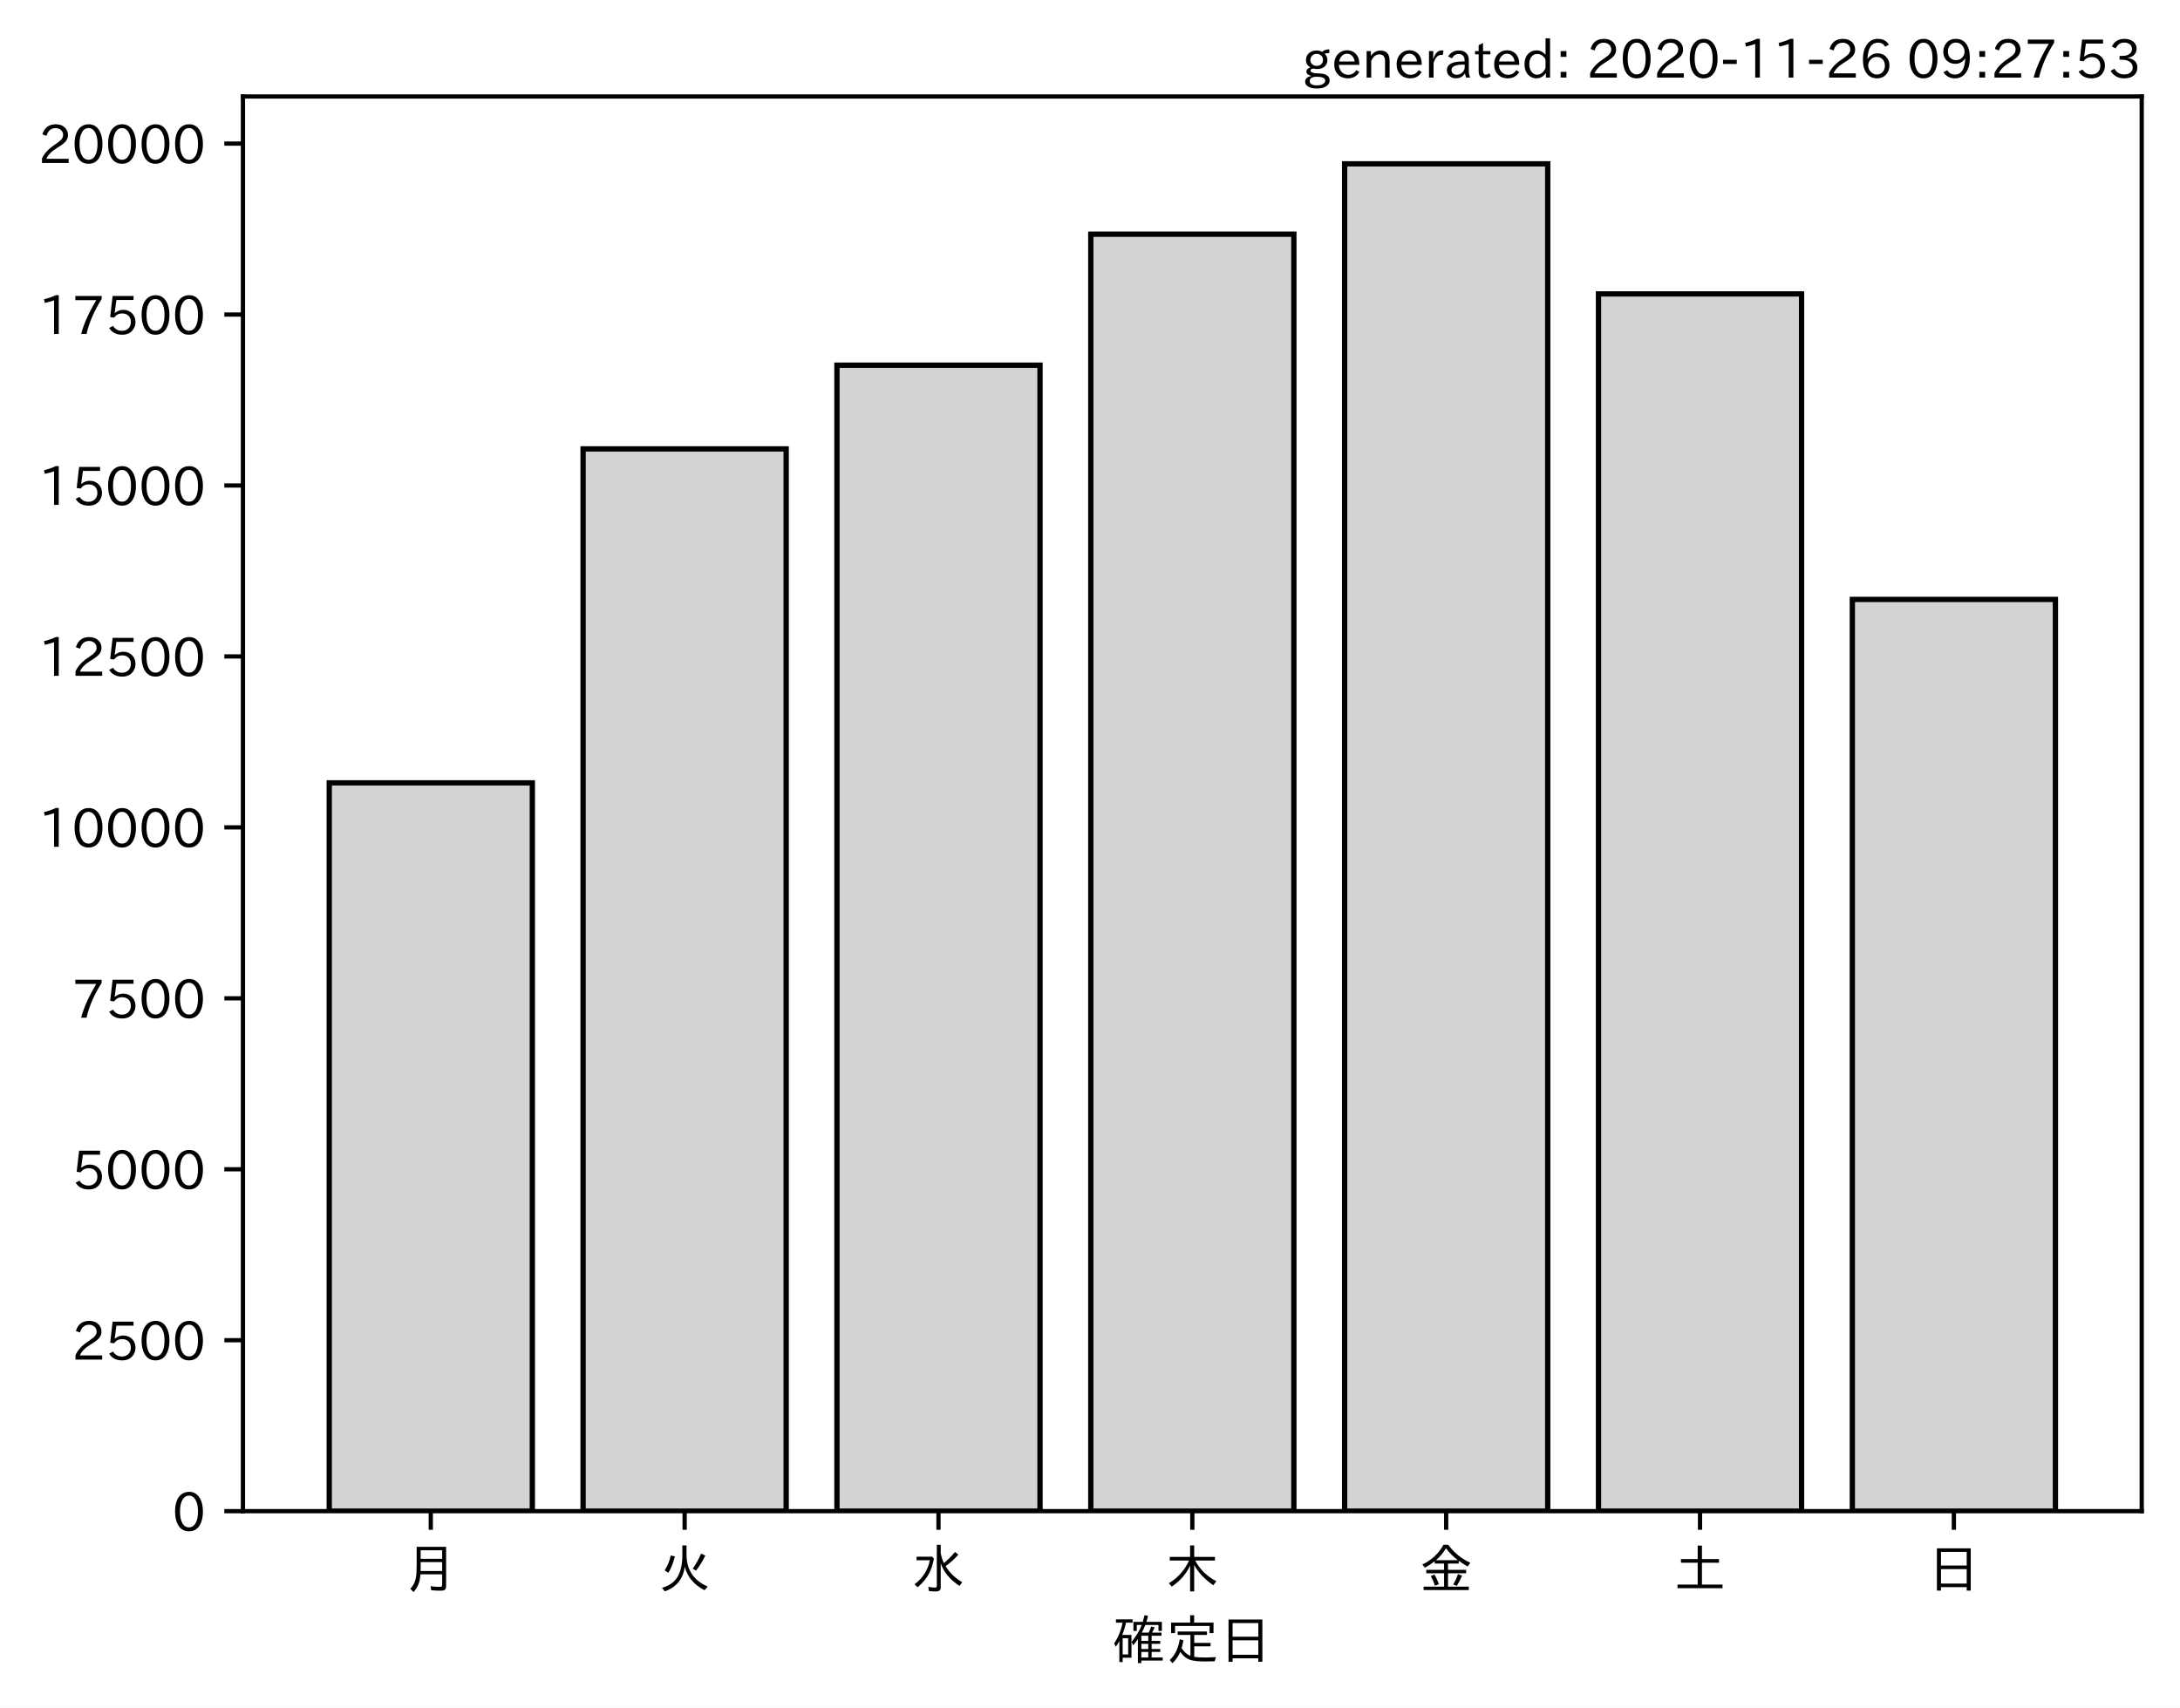
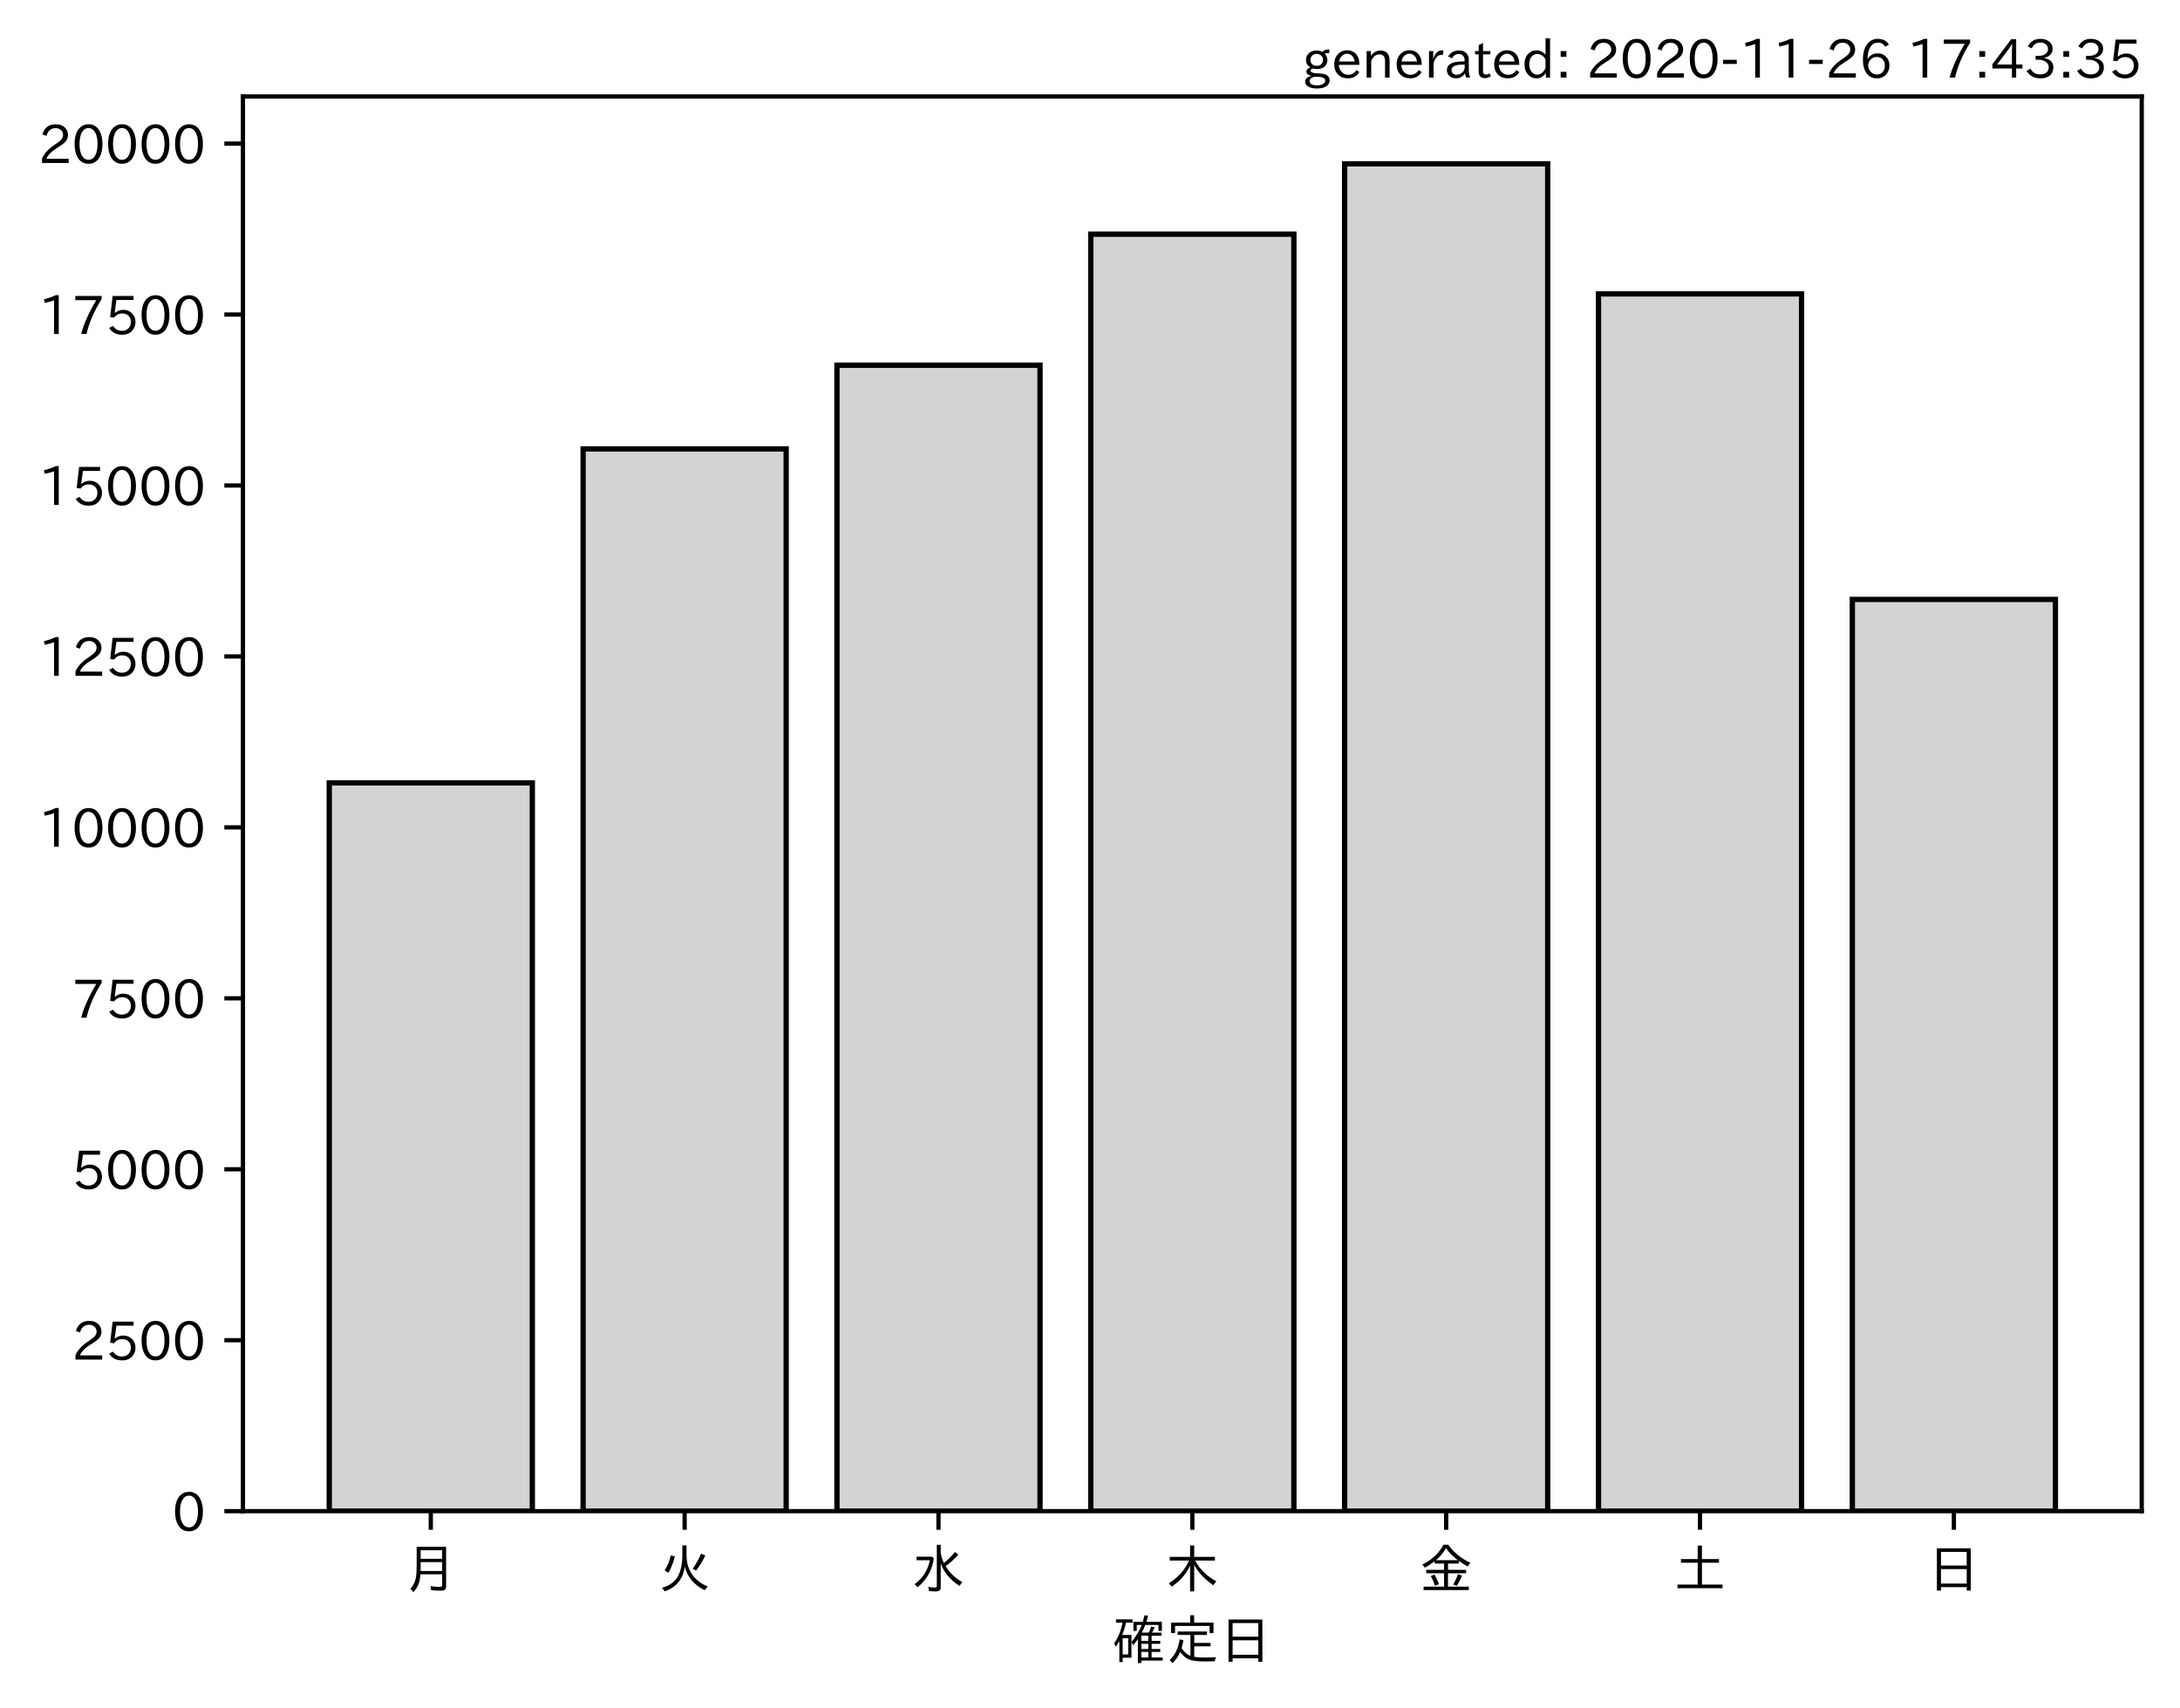
<svg xmlns="http://www.w3.org/2000/svg" xmlns:xlink="http://www.w3.org/1999/xlink" height="321.24pt" version="1.1" viewBox="0 0 410.012 321.24" width="410.012pt">
  <defs>
    <style type="text/css">*{stroke-linecap:butt;stroke-linejoin:round;}</style>
  </defs>
  <g id="figure_1">
    <g id="patch_1">
      <path d="M 0 321.24  L 410.012 321.24  L 410.012 0  L 0 0  z " style="fill:#ffffff;" />
    </g>
    <g id="axes_1">
      <g id="patch_2">
        <path d="M 45.692 284.259  L 402.812 284.259  L 402.812 18.147  L 45.692 18.147  z " style="fill:#ffffff;" />
      </g>
      <g id="patch_3">
-         <path clip-path="url(#peb492323fd)" d="M 61.925 284.259  L 100.12 284.259  L 100.12 147.262  L 61.925 147.262  z " style="fill:#d3d3d3;stroke:#000000;stroke-linejoin:miter;" />
+         <path clip-path="url(#pa10e9d9df2)" d="M 61.925 284.259  L 100.12 284.259  L 100.12 147.262  L 61.925 147.262  z " style="fill:#d3d3d3;stroke:#000000;stroke-linejoin:miter;" />
      </g>
      <g id="patch_4">
-         <path clip-path="url(#peb492323fd)" d="M 109.668 284.259  L 147.863 284.259  L 147.863 84.442  L 109.668 84.442  z " style="fill:#d3d3d3;stroke:#000000;stroke-linejoin:miter;" />
+         <path clip-path="url(#pa10e9d9df2)" d="M 109.668 284.259  L 147.863 284.259  L 147.863 84.442  L 109.668 84.442  z " style="fill:#d3d3d3;stroke:#000000;stroke-linejoin:miter;" />
      </g>
      <g id="patch_5">
-         <path clip-path="url(#peb492323fd)" d="M 157.412 284.259  L 195.606 284.259  L 195.606 68.698  L 157.412 68.698  z " style="fill:#d3d3d3;stroke:#000000;stroke-linejoin:miter;" />
+         <path clip-path="url(#pa10e9d9df2)" d="M 157.412 284.259  L 195.606 284.259  L 195.606 68.698  L 157.412 68.698  z " style="fill:#d3d3d3;stroke:#000000;stroke-linejoin:miter;" />
      </g>
      <g id="patch_6">
-         <path clip-path="url(#peb492323fd)" d="M 205.155 284.259  L 243.35 284.259  L 243.35 44.054  L 205.155 44.054  z " style="fill:#d3d3d3;stroke:#000000;stroke-linejoin:miter;" />
+         <path clip-path="url(#pa10e9d9df2)" d="M 205.155 284.259  L 243.35 284.259  L 243.35 44.054  L 205.155 44.054  z " style="fill:#d3d3d3;stroke:#000000;stroke-linejoin:miter;" />
      </g>
      <g id="patch_7">
-         <path clip-path="url(#peb492323fd)" d="M 252.898 284.259  L 291.093 284.259  L 291.093 30.819  L 252.898 30.819  z " style="fill:#d3d3d3;stroke:#000000;stroke-linejoin:miter;" />
+         <path clip-path="url(#pa10e9d9df2)" d="M 252.898 284.259  L 291.093 284.259  L 291.093 30.819  L 252.898 30.819  z " style="fill:#d3d3d3;stroke:#000000;stroke-linejoin:miter;" />
      </g>
      <g id="patch_8">
-         <path clip-path="url(#peb492323fd)" d="M 300.641 284.259  L 338.836 284.259  L 338.836 55.283  L 300.641 55.283  z " style="fill:#d3d3d3;stroke:#000000;stroke-linejoin:miter;" />
+         <path clip-path="url(#pa10e9d9df2)" d="M 300.641 284.259  L 338.836 284.259  L 338.836 55.283  L 300.641 55.283  z " style="fill:#d3d3d3;stroke:#000000;stroke-linejoin:miter;" />
      </g>
      <g id="patch_9">
-         <path clip-path="url(#peb492323fd)" d="M 348.385 284.259  L 386.579 284.259  L 386.579 112.752  L 348.385 112.752  z " style="fill:#d3d3d3;stroke:#000000;stroke-linejoin:miter;" />
+         <path clip-path="url(#pa10e9d9df2)" d="M 348.385 284.259  L 386.579 284.259  L 386.579 112.752  L 348.385 112.752  z " style="fill:#d3d3d3;stroke:#000000;stroke-linejoin:miter;" />
      </g>
      <g id="matplotlib.axis_1">
        <g id="xtick_1">
          <g id="line2d_1">
            <defs>
-               <path d="M 0 0  L 0 3.5  " id="m8b4f43b79c" style="stroke:#000000;stroke-width:0.8;" />
+               <path d="M 0 0  L 0 3.5  " id="m0ab5f92ac3" style="stroke:#000000;stroke-width:0.8;" />
            </defs>
            <g>
-               <use style="stroke:#000000;stroke-width:0.8;" x="81.022" xlink:href="#m8b4f43b79c" y="284.259" />
+               <use style="stroke:#000000;stroke-width:0.8;" x="81.022" xlink:href="#m0ab5f92ac3" y="284.259" />
            </g>
          </g>
          <g id="text_1">
            <g transform="translate(76.02224 298.7493)scale(0.1 -0.1)">
              <defs>
                <path d="M 78.812 77.875  L 78.812 4  Q 78.812 -1.219 76.078 -3.172  Q 73.969 -4.688 68.797 -4.688  Q 60.844 -4.688 50.828 -3.859  L 49.516 3.812  Q 58.594 2.484 67.094 2.484  Q 70.359 2.484 71.047 4.109  Q 71.391 4.891 71.391 6.844  L 71.391 26.125  L 30.516 26.125  Q 29.781 14.938 26.812 7.422  Q 24.031 0.094 17.438 -7.375  L 11.625 -0.984  Q 19.672 7.422 21.922 19.438  Q 23.438 27.688 23.438 41.406  L 23.438 77.875  z M 30.953 71.391  L 30.953 55.328  L 71.391 55.328  L 71.391 71.391  z M 30.953 49.125  L 30.953 39.938  Q 30.953 35.75 30.859 33.547  L 30.859 32.328  L 71.391 32.328  L 71.391 49.125  z " id="IPAexGothic-26376" />
              </defs>
              <use xlink:href="#IPAexGothic-26376" />
            </g>
          </g>
        </g>
        <g id="xtick_2">
          <g id="line2d_2">
            <g>
-               <use style="stroke:#000000;stroke-width:0.8;" x="128.766" xlink:href="#m8b4f43b79c" y="284.259" />
+               <use style="stroke:#000000;stroke-width:0.8;" x="128.766" xlink:href="#m0ab5f92ac3" y="284.259" />
            </g>
          </g>
          <g id="text_2">
            <g transform="translate(123.7656 298.7493)scale(0.1 -0.1)">
              <defs>
                <path d="M 53.516 80.422  L 53.516 63.188  Q 53.516 20.359 93.406 3.078  L 87.5 -3.812  Q 57.672 11.328 50.297 40.375  Q 45.359 5.672 12.797 -5.906  L 7.422 0.688  Q 28.859 6.844 37.406 22.609  Q 45.703 37.844 45.703 62.016  L 45.703 80.422  z M 12.406 33.5  Q 20.703 46.141 23.828 61.531  L 31.641 59.906  Q 27 41.312 19.438 29  z M 65.141 36.625  Q 74.656 50.047 80.906 64.984  L 88.922 61.531  Q 81.109 45.406 71.531 33.109  z " id="IPAexGothic-28779" />
              </defs>
              <use xlink:href="#IPAexGothic-28779" />
            </g>
          </g>
        </g>
        <g id="xtick_3">
          <g id="line2d_3">
            <g>
-               <use style="stroke:#000000;stroke-width:0.8;" x="176.509" xlink:href="#m8b4f43b79c" y="284.259" />
+               <use style="stroke:#000000;stroke-width:0.8;" x="176.509" xlink:href="#m0ab5f92ac3" y="284.259" />
            </g>
          </g>
          <g id="text_3">
            <g transform="translate(171.5089 298.7493)scale(0.1 -0.1)">
              <defs>
                <path d="M 54.203 65.922  Q 56.156 55.562 60.203 47.312  Q 71.578 56.453 81 68.109  L 87.406 63.188  Q 77.25 51.516 63.375 41.406  Q 75 22.609 94.672 11.375  L 89.5 4.297  Q 62.75 21.781 54.203 46.781  L 54.203 0.984  Q 54.203 -6.109 44.875 -6.109  Q 38.812 -6.109 32.172 -5.422  L 30.766 2.391  Q 38.422 1.219 44 1.219  Q 46.875 1.219 46.875 4.109  L 46.875 81.688  L 54.203 81.688  z M 8.797 59.281  L 38.094 59.281  L 41.359 55.766  Q 38.672 41.219 34.078 31.297  Q 26.656 15.375 10.891 1.703  L 4.984 7.422  Q 28.266 24.656 33.688 52.594  L 8.797 52.594  z " id="IPAexGothic-27700" />
              </defs>
              <use xlink:href="#IPAexGothic-27700" />
            </g>
          </g>
        </g>
        <g id="xtick_4">
          <g id="line2d_4">
            <g>
-               <use style="stroke:#000000;stroke-width:0.8;" x="224.252" xlink:href="#m8b4f43b79c" y="284.259" />
+               <use style="stroke:#000000;stroke-width:0.8;" x="224.252" xlink:href="#m0ab5f92ac3" y="284.259" />
            </g>
          </g>
          <g id="text_4">
            <g transform="translate(219.2522 298.7493)scale(0.1 -0.1)">
              <defs>
                <path d="M 55.422 52  Q 68.5 27 95.125 13.094  L 89.5 5.516  Q 64.594 22.797 53.516 43.703  L 53.516 -6  L 45.797 -6  L 45.797 42.672  Q 35.5 19.578 11.422 2.984  L 5.812 9.281  Q 31.453 24.75 43.797 52  L 7.516 52  L 7.516 58.891  L 45.797 58.891  L 45.797 80.469  L 53.516 80.469  L 53.516 58.891  L 92.531 58.891  L 92.531 52  z " id="IPAexGothic-26408" />
              </defs>
              <use xlink:href="#IPAexGothic-26408" />
            </g>
          </g>
        </g>
        <g id="xtick_5">
          <g id="line2d_5">
            <g>
-               <use style="stroke:#000000;stroke-width:0.8;" x="271.996" xlink:href="#m8b4f43b79c" y="284.259" />
+               <use style="stroke:#000000;stroke-width:0.8;" x="271.996" xlink:href="#m0ab5f92ac3" y="284.259" />
            </g>
          </g>
          <g id="text_5">
            <g transform="translate(266.9955 298.7493)scale(0.1 -0.1)">
              <defs>
                <path d="M 53.469 46.391  L 53.469 34.516  L 87.547 34.516  L 87.547 28.125  L 53.469 28.125  L 53.469 2.984  L 92.531 2.984  L 92.531 -3.516  L 7.516 -3.516  L 7.516 2.984  L 46.047 2.984  L 46.047 28.125  L 12.547 28.125  L 12.547 34.516  L 46.047 34.516  L 46.047 46.391  L 28.422 46.391  L 28.422 50.688  Q 19.734 43.891 9.906 38.531  L 5.219 44.578  Q 31.344 56.984 45.016 81.781  L 53.766 81.781  Q 70.359 59.234 95.453 47.797  L 90.234 40.828  Q 81.547 45.844 73.641 51.469  L 73.641 46.391  z M 72.016 52.688  Q 59.078 62.406 49.562 75.094  Q 42.828 63.141 30.812 52.688  z M 28.719 4.688  Q 26.078 13.719 21 22.797  L 27.875 25.688  Q 31.938 19.188 36.531 7.516  z M 63.188 6.891  Q 68.797 16.406 72.219 26.516  L 79.891 23.578  Q 75.922 14.156 70.125 4.5  z " id="IPAexGothic-37329" />
              </defs>
              <use xlink:href="#IPAexGothic-37329" />
            </g>
          </g>
        </g>
        <g id="xtick_6">
          <g id="line2d_6">
            <g>
-               <use style="stroke:#000000;stroke-width:0.8;" x="319.739" xlink:href="#m8b4f43b79c" y="284.259" />
+               <use style="stroke:#000000;stroke-width:0.8;" x="319.739" xlink:href="#m0ab5f92ac3" y="284.259" />
            </g>
          </g>
          <g id="text_6">
            <g transform="translate(314.7388 298.7493)scale(0.1 -0.1)">
              <defs>
                <path d="M 45.609 54.781  L 45.609 80.172  L 53.609 80.172  L 53.609 54.781  L 85.688 54.781  L 85.688 47.906  L 53.609 47.906  L 53.609 6.781  L 92.328 6.781  L 92.328 0  L 7.625 0  L 7.625 6.781  L 45.609 6.781  L 45.609 47.906  L 14.109 47.906  L 14.109 54.781  z " id="IPAexGothic-22303" />
              </defs>
              <use xlink:href="#IPAexGothic-22303" />
            </g>
          </g>
        </g>
        <g id="xtick_7">
          <g id="line2d_7">
            <g>
-               <use style="stroke:#000000;stroke-width:0.8;" x="367.482" xlink:href="#m8b4f43b79c" y="284.259" />
+               <use style="stroke:#000000;stroke-width:0.8;" x="367.482" xlink:href="#m0ab5f92ac3" y="284.259" />
            </g>
          </g>
          <g id="text_7">
            <g transform="translate(362.4821 298.7493)scale(0.1 -0.1)">
              <defs>
                <path d="M 81.734 75  L 81.734 -4.5  L 74.125 -4.5  L 74.125 2  L 25.734 2  L 25.734 -4.5  L 18.109 -4.5  L 18.109 75  z M 25.734 68.312  L 25.734 42.672  L 74.125 42.672  L 74.125 68.312  z M 25.734 35.891  L 25.734 8.688  L 74.125 8.688  L 74.125 35.891  z " id="IPAexGothic-26085" />
              </defs>
              <use xlink:href="#IPAexGothic-26085" />
            </g>
          </g>
        </g>
        <g id="text_8">
          <g transform="translate(209.2522 312.1399)scale(0.1 -0.1)">
            <defs>
              <path d="M 67.922 50.297  Q 70.562 55.281 72.609 61.812  L 79.297 60.203  Q 76.172 53.609 74.219 50.297  L 92 50.297  L 92 44.484  L 73.438 44.484  L 73.438 34.719  L 89.703 34.719  L 89.703 29.203  L 73.438 29.203  L 73.438 19.531  L 89.703 19.531  L 89.703 14.016  L 73.438 14.016  L 73.438 3.609  L 94.281 3.609  L 94.281 -2.203  L 54.109 -2.203  L 54.109 -6.984  L 47.609 -6.984  L 47.609 38.188  Q 43.062 31.547 38.812 26.609  L 35.688 32.812  Q 49.359 49.953 54.781 64.797  L 45.516 64.797  L 45.516 53.516  L 39.203 53.516  L 39.203 70.609  L 56.781 70.609  Q 58.594 76.609 60.109 83.109  L 66.703 81.891  Q 65.234 75.531 63.625 70.609  L 92.719 70.609  L 92.719 53.516  L 86.328 53.516  L 86.328 64.797  L 61.531 64.797  Q 58.547 56.984 54.891 50.297  z M 67.141 44.484  L 54.109 44.484  L 54.109 34.719  L 67.141 34.719  z M 67.141 29.203  L 54.109 29.203  L 54.109 19.531  L 67.141 19.531  z M 67.141 14.016  L 54.109 14.016  L 54.109 3.609  L 67.141 3.609  z M 18.109 46  L 35.547 46  L 35.547 3.078  L 18.953 3.078  L 18.953 -5.125  L 12.75 -5.125  L 12.75 34.469  Q 10.156 29.734 6.156 23.781  L 2.938 29.984  Q 14.547 47.078 18.75 69  L 6.344 69  L 6.344 75.297  L 37.641 75.297  L 37.641 69  L 25.25 69  L 24.953 68.016  Q 22.75 57.234 18.109 46  z M 18.953 39.891  L 18.953 9.188  L 29.344 9.188  L 29.344 39.891  z " id="IPAexGothic-30906" />
              <path d="M 53.609 4.734  Q 61.422 3.516 73.578 3.516  Q 81.109 3.516 94.578 4.109  Q 93.172 0.922 92 -3.562  Q 81.781 -3.906 75.688 -3.906  Q 55.766 -3.906 46.922 -1.219  Q 35.297 2.391 27.344 14.109  Q 22.516 2.547 12.594 -7.172  L 7.422 -1.172  Q 22.125 11.859 26.312 37.797  L 33.203 35.984  Q 31.734 27.438 29.828 21.188  Q 36.531 10.594 46.438 6.5  L 46.438 46  L 22.406 46  L 22.406 52.391  L 77.484 52.391  L 77.484 46  L 53.609 46  L 53.609 31  L 84.328 31  L 84.328 24.516  L 53.609 24.516  z M 53.422 69.188  L 89.844 69.188  L 89.844 49.469  L 82.422 49.469  L 82.422 62.891  L 17.531 62.891  L 17.531 49.469  L 10.109 49.469  L 10.109 69.188  L 45.906 69.188  L 45.906 83.016  L 53.422 83.016  z " id="IPAexGothic-23450" />
            </defs>
            <use xlink:href="#IPAexGothic-30906" />
            <use x="100" xlink:href="#IPAexGothic-23450" />
            <use x="200" xlink:href="#IPAexGothic-26085" />
          </g>
        </g>
      </g>
      <g id="matplotlib.axis_2">
        <g id="ytick_1">
          <g id="line2d_8">
            <defs>
-               <path d="M 0 0  L -3.5 0  " id="m3b5da9c7fa" style="stroke:#000000;stroke-width:0.8;" />
+               <path d="M 0 0  L -3.5 0  " id="m0182ed5368" style="stroke:#000000;stroke-width:0.8;" />
            </defs>
            <g>
-               <use style="stroke:#000000;stroke-width:0.8;" x="45.692" xlink:href="#m3b5da9c7fa" y="284.259" />
+               <use style="stroke:#000000;stroke-width:0.8;" x="45.692" xlink:href="#m0182ed5368" y="284.259" />
            </g>
          </g>
          <g id="text_9">
            <g transform="translate(32.39375 288.0039)scale(0.1 -0.1)">
              <defs>
                <path d="M 31.844 73.828  Q 45.016 73.828 52.094 61.625  Q 57.719 51.953 57.719 36.625  Q 57.719 21.438 52.094 11.578  Q 45.125 -0.484 31.5 -0.484  Q 17.922 -0.484 10.938 11.578  Q 5.328 21.438 5.328 36.719  Q 5.328 58.016 15.625 67.719  Q 22.172 73.828 31.844 73.828  z M 31.5 66.656  Q 23.688 66.656 19.188 58.734  Q 14.594 50.734 14.594 36.625  Q 14.594 22.75 19.094 14.797  Q 23.641 6.984 31.5 6.984  Q 40.922 6.984 45.453 18.016  Q 48.438 25.344 48.438 37.109  Q 48.438 50.875 43.844 58.734  Q 39.203 66.656 31.5 66.656  z " id="IPAexGothic-48" />
              </defs>
              <use xlink:href="#IPAexGothic-48" />
            </g>
          </g>
        </g>
        <g id="ytick_2">
          <g id="line2d_9">
            <g>
-               <use style="stroke:#000000;stroke-width:0.8;" x="45.692" xlink:href="#m3b5da9c7fa" y="252.103" />
+               <use style="stroke:#000000;stroke-width:0.8;" x="45.692" xlink:href="#m0182ed5368" y="252.103" />
            </g>
          </g>
          <g id="text_10">
            <g transform="translate(13.49844 255.848)scale(0.1 -0.1)">
              <defs>
                <path d="M 57.172 0.984  L 6.984 0.984  L 6.984 9.281  Q 12.891 23.047 29.594 34.422  L 32.375 36.281  Q 40.922 42.141 43.609 45.406  Q 46.688 49.266 46.688 53.812  Q 46.688 58.938 43.062 62.547  Q 39.062 66.547 32.562 66.547  Q 19.531 66.547 15.484 52  L 7.766 54.781  Q 13.328 73.828 33.062 73.828  Q 43.844 73.828 50.25 67.438  Q 55.859 61.672 55.859 53.516  Q 55.859 47.469 52.25 42.531  Q 48.922 37.75 36.969 30.281  L 34.859 29  Q 19.625 19.578 15.281 8.891  L 57.172 8.891  z " id="IPAexGothic-50" />
                <path d="M 18.406 40.672  Q 25.531 46.297 33.938 46.297  Q 44 46.297 50.641 39.5  Q 56.844 33.016 56.844 23.391  Q 56.844 14.656 51.516 8.016  Q 44.828 -0.484 31.734 -0.484  Q 14.984 -0.484 7.328 12.25  L 14.656 16.062  Q 20.453 6.781 31.453 6.781  Q 38.531 6.781 43.266 11.188  Q 48.141 15.828 48.141 23.484  Q 48.141 30.719 43.844 35.016  Q 39.359 39.5 32.125 39.5  Q 21.969 39.5 16.75 31.688  L 9.234 32.672  L 13.812 72.406  L 53.219 72.406  L 53.219 64.891  L 20.953 64.891  L 17.719 40.672  z " id="IPAexGothic-53" />
              </defs>
              <use xlink:href="#IPAexGothic-50" />
              <use x="62.988" xlink:href="#IPAexGothic-53" />
              <use x="125.977" xlink:href="#IPAexGothic-48" />
              <use x="188.965" xlink:href="#IPAexGothic-48" />
            </g>
          </g>
        </g>
        <g id="ytick_3">
          <g id="line2d_10">
            <g>
-               <use style="stroke:#000000;stroke-width:0.8;" x="45.692" xlink:href="#m3b5da9c7fa" y="219.947" />
+               <use style="stroke:#000000;stroke-width:0.8;" x="45.692" xlink:href="#m0182ed5368" y="219.947" />
            </g>
          </g>
          <g id="text_11">
            <g transform="translate(13.49844 223.6921)scale(0.1 -0.1)">
              <use xlink:href="#IPAexGothic-53" />
              <use x="62.988" xlink:href="#IPAexGothic-48" />
              <use x="125.977" xlink:href="#IPAexGothic-48" />
              <use x="188.965" xlink:href="#IPAexGothic-48" />
            </g>
          </g>
        </g>
        <g id="ytick_4">
          <g id="line2d_11">
            <g>
-               <use style="stroke:#000000;stroke-width:0.8;" x="45.692" xlink:href="#m3b5da9c7fa" y="187.791" />
+               <use style="stroke:#000000;stroke-width:0.8;" x="45.692" xlink:href="#m0182ed5368" y="187.791" />
            </g>
          </g>
          <g id="text_12">
            <g transform="translate(13.49844 191.5362)scale(0.1 -0.1)">
              <defs>
                <path d="M 56.203 66.609  Q 34.969 32.906 27.781 0.984  L 17.672 0.984  Q 24.703 28.656 46.094 64.5  L 6.688 64.5  L 6.688 72.406  L 56.203 72.406  z " id="IPAexGothic-55" />
              </defs>
              <use xlink:href="#IPAexGothic-55" />
              <use x="62.988" xlink:href="#IPAexGothic-53" />
              <use x="125.977" xlink:href="#IPAexGothic-48" />
              <use x="188.965" xlink:href="#IPAexGothic-48" />
            </g>
          </g>
        </g>
        <g id="ytick_5">
          <g id="line2d_12">
            <g>
-               <use style="stroke:#000000;stroke-width:0.8;" x="45.692" xlink:href="#m3b5da9c7fa" y="155.635" />
+               <use style="stroke:#000000;stroke-width:0.8;" x="45.692" xlink:href="#m0182ed5368" y="155.635" />
            </g>
          </g>
          <g id="text_13">
            <g transform="translate(7.2 159.3803)scale(0.1 -0.1)">
              <defs>
                <path d="M 38.484 0.984  L 29.688 0.984  L 29.688 64.109  Q 21.438 61.281 12.312 59.328  L 10.688 66.109  Q 23.734 69.391 32.906 73.922  L 38.484 73.922  z " id="IPAexGothic-49" />
              </defs>
              <use xlink:href="#IPAexGothic-49" />
              <use x="62.988" xlink:href="#IPAexGothic-48" />
              <use x="125.977" xlink:href="#IPAexGothic-48" />
              <use x="188.965" xlink:href="#IPAexGothic-48" />
              <use x="251.953" xlink:href="#IPAexGothic-48" />
            </g>
          </g>
        </g>
        <g id="ytick_6">
          <g id="line2d_13">
            <g>
-               <use style="stroke:#000000;stroke-width:0.8;" x="45.692" xlink:href="#m3b5da9c7fa" y="123.479" />
+               <use style="stroke:#000000;stroke-width:0.8;" x="45.692" xlink:href="#m0182ed5368" y="123.479" />
            </g>
          </g>
          <g id="text_14">
            <g transform="translate(7.2 127.2244)scale(0.1 -0.1)">
              <use xlink:href="#IPAexGothic-49" />
              <use x="62.988" xlink:href="#IPAexGothic-50" />
              <use x="125.977" xlink:href="#IPAexGothic-53" />
              <use x="188.965" xlink:href="#IPAexGothic-48" />
              <use x="251.953" xlink:href="#IPAexGothic-48" />
            </g>
          </g>
        </g>
        <g id="ytick_7">
          <g id="line2d_14">
            <g>
-               <use style="stroke:#000000;stroke-width:0.8;" x="45.692" xlink:href="#m3b5da9c7fa" y="91.323" />
+               <use style="stroke:#000000;stroke-width:0.8;" x="45.692" xlink:href="#m0182ed5368" y="91.323" />
            </g>
          </g>
          <g id="text_15">
            <g transform="translate(7.2 95.06849)scale(0.1 -0.1)">
              <use xlink:href="#IPAexGothic-49" />
              <use x="62.988" xlink:href="#IPAexGothic-53" />
              <use x="125.977" xlink:href="#IPAexGothic-48" />
              <use x="188.965" xlink:href="#IPAexGothic-48" />
              <use x="251.953" xlink:href="#IPAexGothic-48" />
            </g>
          </g>
        </g>
        <g id="ytick_8">
          <g id="line2d_15">
            <g>
-               <use style="stroke:#000000;stroke-width:0.8;" x="45.692" xlink:href="#m3b5da9c7fa" y="59.167" />
+               <use style="stroke:#000000;stroke-width:0.8;" x="45.692" xlink:href="#m0182ed5368" y="59.167" />
            </g>
          </g>
          <g id="text_16">
            <g transform="translate(7.2 62.91258)scale(0.1 -0.1)">
              <use xlink:href="#IPAexGothic-49" />
              <use x="62.988" xlink:href="#IPAexGothic-55" />
              <use x="125.977" xlink:href="#IPAexGothic-53" />
              <use x="188.965" xlink:href="#IPAexGothic-48" />
              <use x="251.953" xlink:href="#IPAexGothic-48" />
            </g>
          </g>
        </g>
        <g id="ytick_9">
          <g id="line2d_16">
            <g>
-               <use style="stroke:#000000;stroke-width:0.8;" x="45.692" xlink:href="#m3b5da9c7fa" y="27.011" />
+               <use style="stroke:#000000;stroke-width:0.8;" x="45.692" xlink:href="#m0182ed5368" y="27.011" />
            </g>
          </g>
          <g id="text_17">
            <g transform="translate(7.2 30.75668)scale(0.1 -0.1)">
              <use xlink:href="#IPAexGothic-50" />
              <use x="62.988" xlink:href="#IPAexGothic-48" />
              <use x="125.977" xlink:href="#IPAexGothic-48" />
              <use x="188.965" xlink:href="#IPAexGothic-48" />
              <use x="251.953" xlink:href="#IPAexGothic-48" />
            </g>
          </g>
        </g>
      </g>
      <g id="patch_10">
        <path d="M 45.692 284.259  L 45.692 18.147  " style="fill:none;stroke:#000000;stroke-linecap:square;stroke-linejoin:miter;stroke-width:0.8;" />
      </g>
      <g id="patch_11">
        <path d="M 402.812 284.259  L 402.812 18.147  " style="fill:none;stroke:#000000;stroke-linecap:square;stroke-linejoin:miter;stroke-width:0.8;" />
      </g>
      <g id="patch_12">
        <path d="M 45.692 284.259  L 402.812 284.259  " style="fill:none;stroke:#000000;stroke-linecap:square;stroke-linejoin:miter;stroke-width:0.8;" />
      </g>
      <g id="patch_13">
        <path d="M 45.692 18.147  L 402.812 18.147  " style="fill:none;stroke:#000000;stroke-linecap:square;stroke-linejoin:miter;stroke-width:0.8;" />
      </g>
    </g>
    <g id="text_18">
      <g transform="translate(244.9169 14.69063)scale(0.1 -0.1)">
        <defs>
          <path d="M 20.797 17.969  Q 15.719 17.531 15.719 14.062  Q 15.719 9.578 27.547 8.984  L 33.297 8.688  Q 51.609 7.766 51.609 -4.594  Q 51.609 -10.938 45.703 -14.984  Q 39.359 -19.578 28.031 -19.578  Q 17.781 -19.578 11.531 -16.062  Q 5.516 -12.641 5.516 -6.688  Q 5.516 1.312 16.797 3.859  L 16.797 4.203  Q 7.906 6.453 7.906 12.156  Q 7.906 17.438 15.531 20.266  Q 7.125 24.609 7.125 34.078  Q 7.125 41.406 12.016 46.297  Q 17.625 51.906 27.156 51.906  Q 33.203 51.906 37.844 49.266  Q 41.406 53.953 50.922 54.109  L 50.922 47.078  Q 44.344 46.922 42.234 45.906  Q 47.406 40.828 47.406 33.891  Q 47.406 27 42.719 22.266  Q 37.5 17.094 28.328 17.094  Q 24.422 17.094 20.797 17.969  z M 27.094 45.609  Q 22.016 45.609 18.703 42.281  Q 15.438 39.016 15.438 34.078  Q 15.438 29.25 18.5 26.312  Q 21.828 23 27.438 23  Q 32.719 23 35.891 26.219  Q 39.109 29.391 39.109 34.422  Q 39.109 39.016 35.891 42.188  Q 32.516 45.609 27.094 45.609  z M 27.391 2.484  Q 14.109 2.484 14.109 -5.719  Q 14.109 -13.672 28.125 -13.672  Q 37.156 -13.672 41.219 -9.469  Q 43.312 -7.516 43.312 -4.891  Q 43.312 2.484 27.391 2.484  z " id="IPAexGothic-103" />
          <path d="M 13.484 24.906  Q 13.922 16.266 18.891 11.281  Q 23.969 6.203 31.203 6.203  Q 40.719 6.203 46.297 15.094  L 51.906 11.375  Q 44.828 -0.484 30.172 -0.484  Q 19.094 -0.484 11.969 6.594  Q 4.781 13.812 4.781 25.641  Q 4.781 38.188 12.312 45.703  Q 19 52.391 29 52.391  Q 38.422 52.391 44.781 46.188  Q 51.906 38.969 51.906 26.906  L 51.906 24.906  z M 43.062 31.203  Q 42.328 37.984 38.281 41.891  Q 34.281 45.906 28.812 45.906  Q 22.469 45.906 17.969 40.484  Q 14.891 36.812 13.969 31.203  z " id="IPAexGothic-101" />
          <path d="M 52 0.984  L 43.406 0.984  L 43.406 31.891  Q 43.406 44.578 32.906 44.578  Q 22.312 44.578 17.391 31.891  L 17.391 0.984  L 8.797 0.984  L 8.797 50.781  L 16.797 50.781  L 16.797 41.797  Q 23.828 51.812 34.719 51.812  Q 52 51.812 52 32.375  z " id="IPAexGothic-110" />
          <path d="M 36.078 51.812  L 34.578 43.266  Q 32.906 43.609 31.594 43.609  Q 25.828 43.609 22.078 38.188  Q 17.391 31.344 17.391 26.172  L 17.391 0.984  L 8.797 0.984  L 8.797 50.781  L 16.891 50.781  L 16.5 35.984  L 16.703 35.984  Q 22.219 52.203 32.766 52.203  Q 34.469 52.203 36.078 51.812  z " id="IPAexGothic-114" />
          <path d="M 49.312 0.984  L 41.75 0.984  Q 39.984 4.734 39.547 8.688  L 39.203 8.688  Q 33.547 -0.391 22.312 -0.391  Q 14.594 -0.391 9.719 4.5  Q 5.422 8.797 5.422 14.984  Q 5.422 30.422 32.031 31.203  L 38.719 31.391  L 38.719 33.984  Q 38.719 39.203 35.75 42.188  Q 32.625 45.312 27.734 45.312  Q 19.344 45.312 15.141 37.156  L 7.719 40.578  Q 14.656 52 27.938 52  Q 37.109 52 42.047 46.875  Q 46.625 42.281 46.625 33.891  L 46.625 15.578  Q 46.625 6.25 49.312 0.984  z M 38.922 25.391  L 33.453 25.297  Q 14.109 24.859 14.109 14.891  Q 14.109 11.375 16.406 9.078  Q 19.234 6.297 23.828 6.297  Q 30.219 6.297 34.906 10.984  Q 38.922 15.141 38.922 21  z " id="IPAexGothic-97" />
          <path d="M 33.203 3.766  Q 27.641 -0.094 21.828 -0.094  Q 10.203 -0.094 10.203 12.984  L 10.203 44.672  L 3.422 44.672  L 3.422 50.781  L 10.203 50.781  L 10.203 61.969  L 18.406 66.062  L 18.406 50.781  L 32.234 50.781  L 32.234 44.672  L 18.406 44.672  L 18.406 14.156  Q 18.406 6.5 23.641 6.5  Q 27.156 6.5 30.328 9.188  z " id="IPAexGothic-116" />
          <path d="M 52.984 0.984  L 45.172 0.984  L 45.172 9.672  Q 38.141 -0.484 27.391 -0.484  Q 18.453 -0.484 12.312 5.812  Q 4.891 13.188 4.891 25.984  Q 4.891 38.531 12.062 45.906  Q 18.266 52.203 27.391 52.203  Q 37.25 52.203 44.484 43.891  L 44.484 74.906  L 52.984 74.906  z M 44.484 20.359  L 44.484 32.766  Q 44.484 37.703 38.375 42.281  Q 34.078 45.406 28.953 45.406  Q 23.188 45.406 19.188 41.406  Q 13.875 36.078 13.875 26.219  Q 13.875 17.328 18.266 11.719  Q 22.516 6.391 28.859 6.391  Q 36.281 6.391 41.5 13.672  Q 44.484 17.719 44.484 20.359  z " id="IPAexGothic-100" />
          <path d="M 21.391 39.984  L 10.5 39.984  L 10.5 50.781  L 21.391 50.781  z M 21.391 0.984  L 10.5 0.984  L 10.5 11.766  L 21.391 11.766  z " id="IPAexGothic-58" />
          <path id="IPAexGothic-32" />
          <path d="M 30.766 26.609  L 4.984 26.609  L 4.984 34.422  L 30.766 34.422  z " id="IPAexGothic-45" />
          <path d="M 16.5 36.375  Q 23.578 46.578 34.906 46.578  Q 45.406 46.578 51.812 39.266  Q 57.422 32.906 57.422 23.781  Q 57.422 13.812 51.125 6.781  Q 44.578 -0.484 34.031 -0.484  Q 21.484 -0.484 14.406 9.078  Q 7.516 18.406 7.516 34.812  Q 7.516 53.516 15.828 64.203  Q 23.344 73.828 35.5 73.828  Q 49.859 73.828 56.391 62.891  L 49.219 58.984  Q 45.219 66.656 35.938 66.656  Q 17.484 66.656 16.109 36.375  z M 33.453 39.797  Q 26.312 39.797 21.625 34.469  Q 17.438 29.688 17.438 24.078  Q 17.438 18.062 21.141 13.188  Q 26.125 6.688 33.734 6.688  Q 41.703 6.688 45.953 13.188  Q 48.828 17.625 48.828 23.484  Q 48.828 30.375 45.016 34.812  Q 40.625 39.797 33.453 39.797  z " id="IPAexGothic-54" />
-           <path d="M 46.625 36.812  Q 39.75 26.812 28.328 26.812  Q 19.578 26.812 13.234 32.125  Q 5.719 38.422 5.719 49.422  Q 5.719 59.578 12.016 66.656  Q 18.453 73.828 29.203 73.828  Q 43.75 73.828 50.641 61.719  Q 55.609 52.781 55.609 38.625  Q 55.609 19.531 47.516 9.188  Q 39.891 -0.484 27.641 -0.484  Q 13.422 -0.484 6.109 10.984  L 13.328 14.891  Q 18.062 6.688 27.391 6.688  Q 45.656 6.688 47.016 36.812  z M 29.5 66.844  Q 22.656 66.844 18.312 61.719  Q 14.406 57.078 14.406 50  Q 14.406 42.828 18.109 38.719  Q 22.406 33.797 29.781 33.797  Q 37.984 33.797 42.625 40.188  Q 45.703 44.484 45.703 49.516  Q 45.703 55.516 42.094 60.359  Q 37.109 66.844 29.5 66.844  z " id="IPAexGothic-57" />
+           <path d="M 59.578 18.109  L 47.797 18.109  L 47.797 0.984  L 39.797 0.984  L 39.797 18.109  L 3.078 18.109  L 3.078 26.125  L 38.375 73.094  L 47.797 73.094  L 47.797 25.531  L 59.578 25.531  z M 40.281 64.203  L 39.984 64.203  Q 35.594 57.125 31.297 51.312  L 11.859 25.531  L 39.797 25.531  L 39.797 49.125  Q 39.797 54.391 40.281 64.203  z " id="IPAexGothic-52" />
          <path d="M 37.203 37.797  Q 54.781 34.625 54.781 19.969  Q 54.781 11.188 48.875 5.562  Q 42.328 -0.484 30.375 -0.484  Q 12.453 -0.484 4.5 13.766  L 11.812 17.672  Q 17.328 6.891 30.281 6.891  Q 37.891 6.891 42.094 10.797  Q 46.094 14.5 46.094 20.172  Q 46.094 26.859 40.094 30.906  Q 34.625 34.578 25.688 34.578  L 21.297 34.578  L 21.297 41.703  L 25.875 41.703  Q 34.859 41.703 39.594 45.125  Q 44.672 48.734 44.672 54.828  Q 44.672 61.469 38.969 64.656  Q 35.297 66.844 30.172 66.844  Q 19.344 66.844 14.109 55.906  L 6.781 59.422  Q 14.016 73.828 30.281 73.828  Q 40.578 73.828 46.969 68.656  Q 53.375 63.578 53.375 55.219  Q 53.375 47.312 47.172 42.281  Q 43.172 39.062 37.203 38.188  z " id="IPAexGothic-51" />
        </defs>
        <use xlink:href="#IPAexGothic-103" />
        <use x="55.518" xlink:href="#IPAexGothic-101" />
        <use x="112.402" xlink:href="#IPAexGothic-110" />
        <use x="172.803" xlink:href="#IPAexGothic-101" />
        <use x="229.688" xlink:href="#IPAexGothic-114" />
        <use x="266.699" xlink:href="#IPAexGothic-97" />
        <use x="321.68" xlink:href="#IPAexGothic-116" />
        <use x="356.299" xlink:href="#IPAexGothic-101" />
        <use x="413.184" xlink:href="#IPAexGothic-100" />
        <use x="475.586" xlink:href="#IPAexGothic-58" />
        <use x="507.568" xlink:href="#IPAexGothic-32" />
        <use x="534.57" xlink:href="#IPAexGothic-50" />
        <use x="597.559" xlink:href="#IPAexGothic-48" />
        <use x="660.547" xlink:href="#IPAexGothic-50" />
        <use x="723.535" xlink:href="#IPAexGothic-48" />
        <use x="786.523" xlink:href="#IPAexGothic-45" />
        <use x="822.314" xlink:href="#IPAexGothic-49" />
        <use x="885.303" xlink:href="#IPAexGothic-49" />
        <use x="948.291" xlink:href="#IPAexGothic-45" />
        <use x="984.082" xlink:href="#IPAexGothic-50" />
        <use x="1047.07" xlink:href="#IPAexGothic-54" />
        <use x="1110.059" xlink:href="#IPAexGothic-32" />
-         <use x="1137.061" xlink:href="#IPAexGothic-48" />
-         <use x="1200.049" xlink:href="#IPAexGothic-57" />
+         <use x="1137.061" xlink:href="#IPAexGothic-49" />
+         <use x="1200.049" xlink:href="#IPAexGothic-55" />
        <use x="1263.037" xlink:href="#IPAexGothic-58" />
-         <use x="1295.02" xlink:href="#IPAexGothic-50" />
-         <use x="1358.008" xlink:href="#IPAexGothic-55" />
+         <use x="1295.02" xlink:href="#IPAexGothic-52" />
+         <use x="1358.008" xlink:href="#IPAexGothic-51" />
        <use x="1420.996" xlink:href="#IPAexGothic-58" />
-         <use x="1452.979" xlink:href="#IPAexGothic-53" />
-         <use x="1515.967" xlink:href="#IPAexGothic-51" />
+         <use x="1452.979" xlink:href="#IPAexGothic-51" />
+         <use x="1515.967" xlink:href="#IPAexGothic-53" />
      </g>
    </g>
  </g>
  <defs>
-     <clipPath id="peb492323fd">
+     <clipPath id="pa10e9d9df2">
      <rect height="266.112" width="357.12" x="45.692" y="18.147" />
    </clipPath>
  </defs>
</svg>
